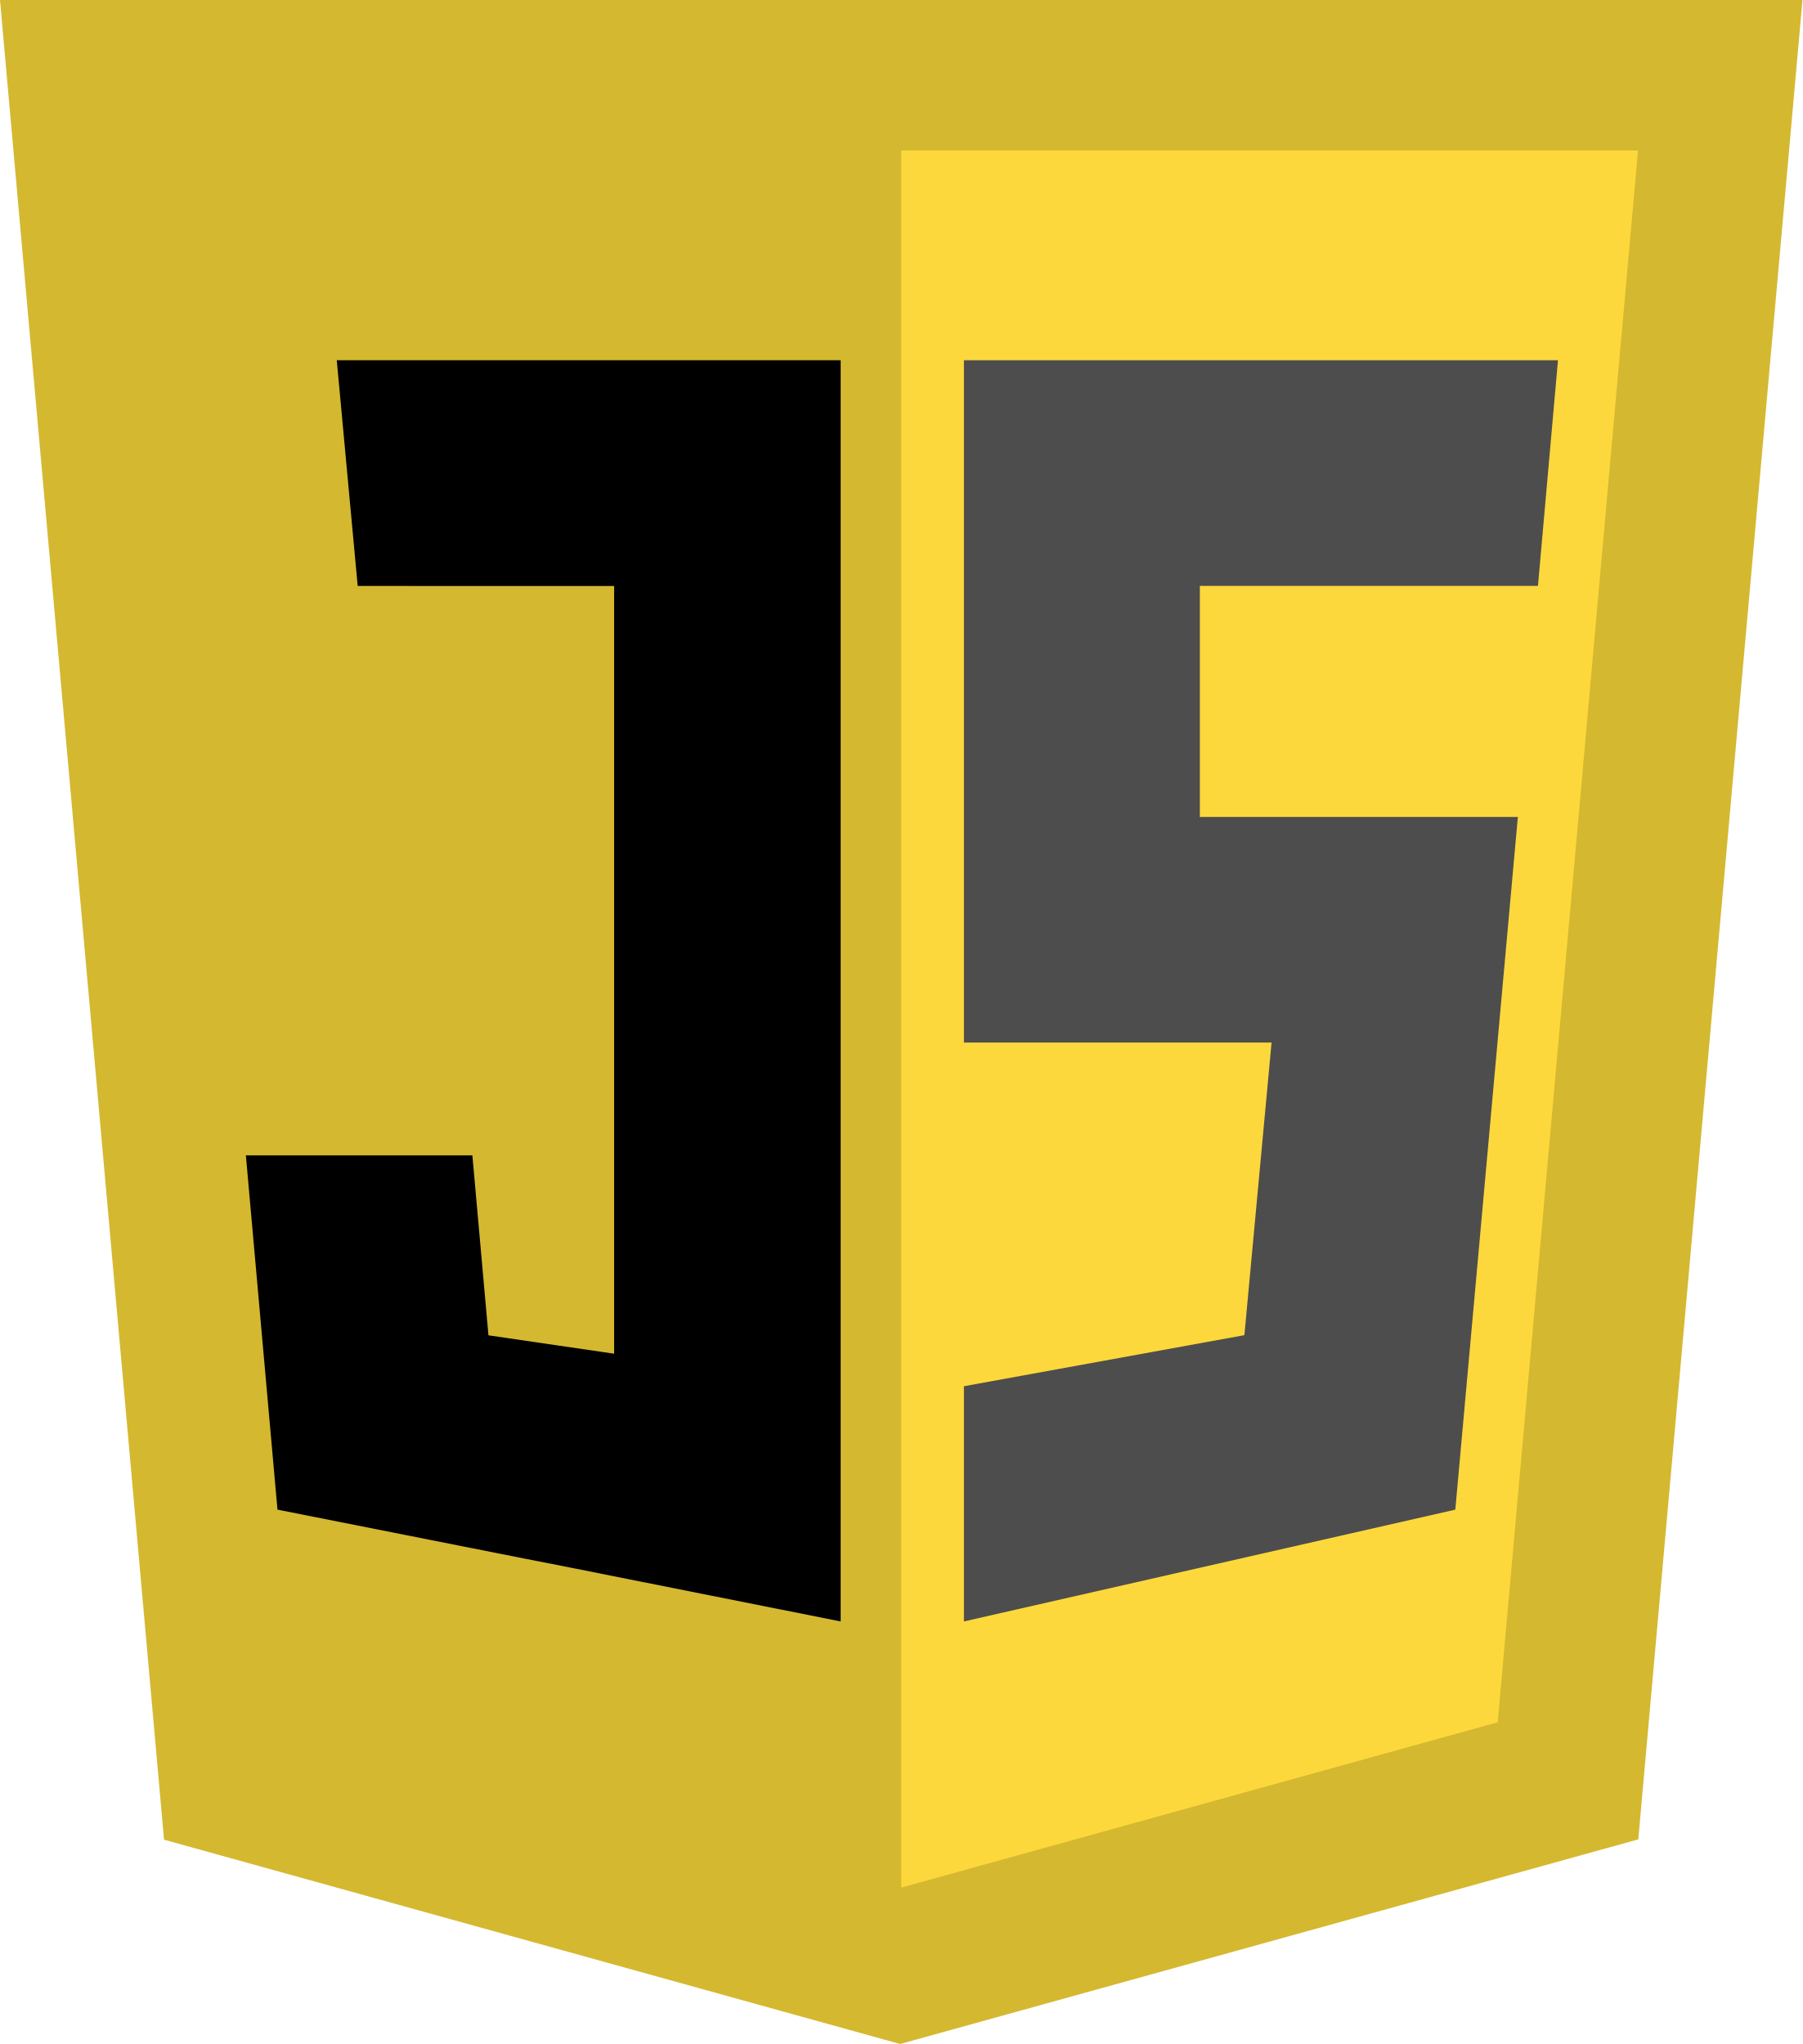
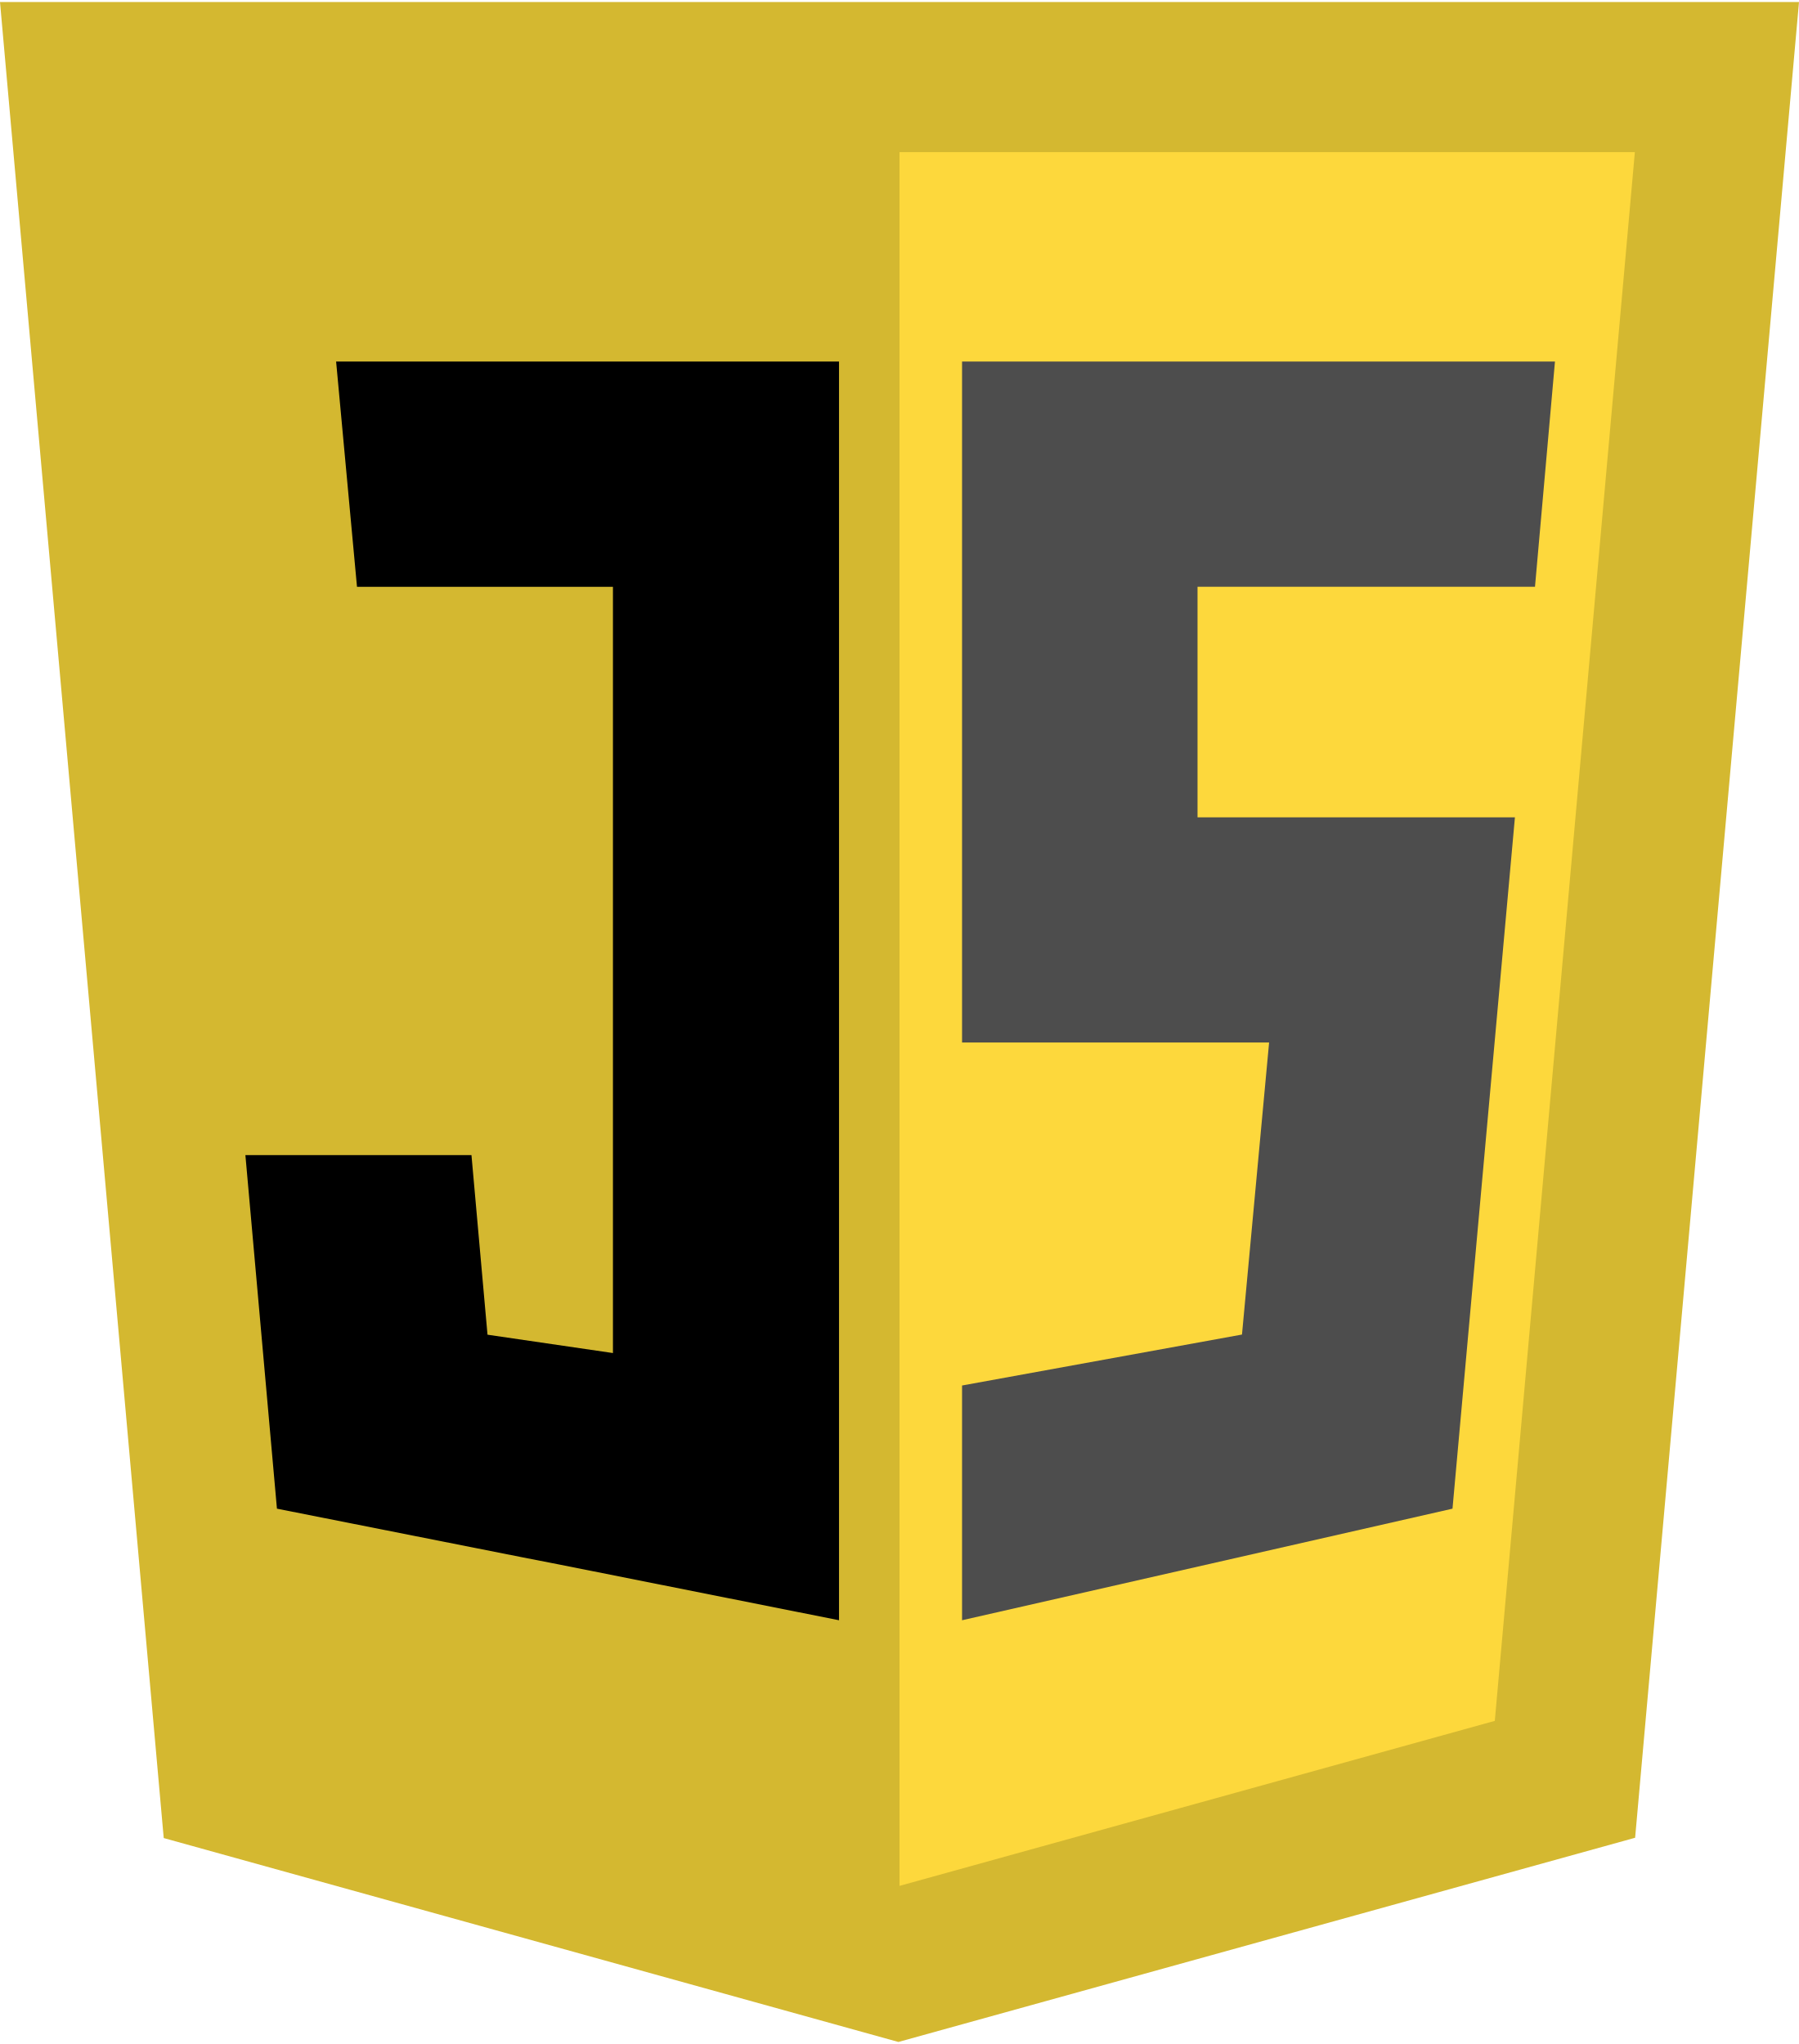
- <svg xmlns="http://www.w3.org/2000/svg" version="1.1" width="297.45" height="337.341" viewBox="0 0 297.45 337.341" id="svg2">
+ <svg xmlns="http://www.w3.org/2000/svg" version="1.1" width="88" height="100" viewBox="0 0 297.45 337.341" id="svg2">
  <defs id="defs8" />
  <g transform="translate(-0.071,-82.67)" id="Layer_1" style="fill:none;stroke:none">
    <path d="M 27.142,386.29 0.071,82.67 l 297.45,0 -27.096,303.571 -121.811,33.77 L 27.142,386.29 z m 0,0" id="path13" style="fill:#d4b830;fill-opacity:1" />
    <path d="m 148.798,394.199 98.427,-27.288 23.157,-259.415 -121.584,0 0,286.703 z m 0,0" id="path15" style="fill:#fdd83c;fill-opacity:1" />
    <g transform="translate(55,142)" id="Group">
      <path d="m 195.551,75.496 -52.479,0 0,-38.132 55.797,0 3.303,-37.239 -98.033,0 0,112.607 50.768,0 -4.484,48.294 -46.284,8.426 0,38.819 81.091,-18.451 z" id="path18" style="fill:#4d4d4d;fill-opacity:1" />
      <path d="m 83.796,0.125 -83.151,0 3.453,37.254 42.319,3.4e-4 0,126.706 -20.741,-3.035 -2.652,-29.698 c 0,0 -24.919,0 -37.379,0 l 5.216,58.467 c 92.935,18.451 0.352,-0.013 92.935,18.451 z" id="path24" style="fill:#000000;fill-opacity:1" />
    </g>
  </g>
</svg>
